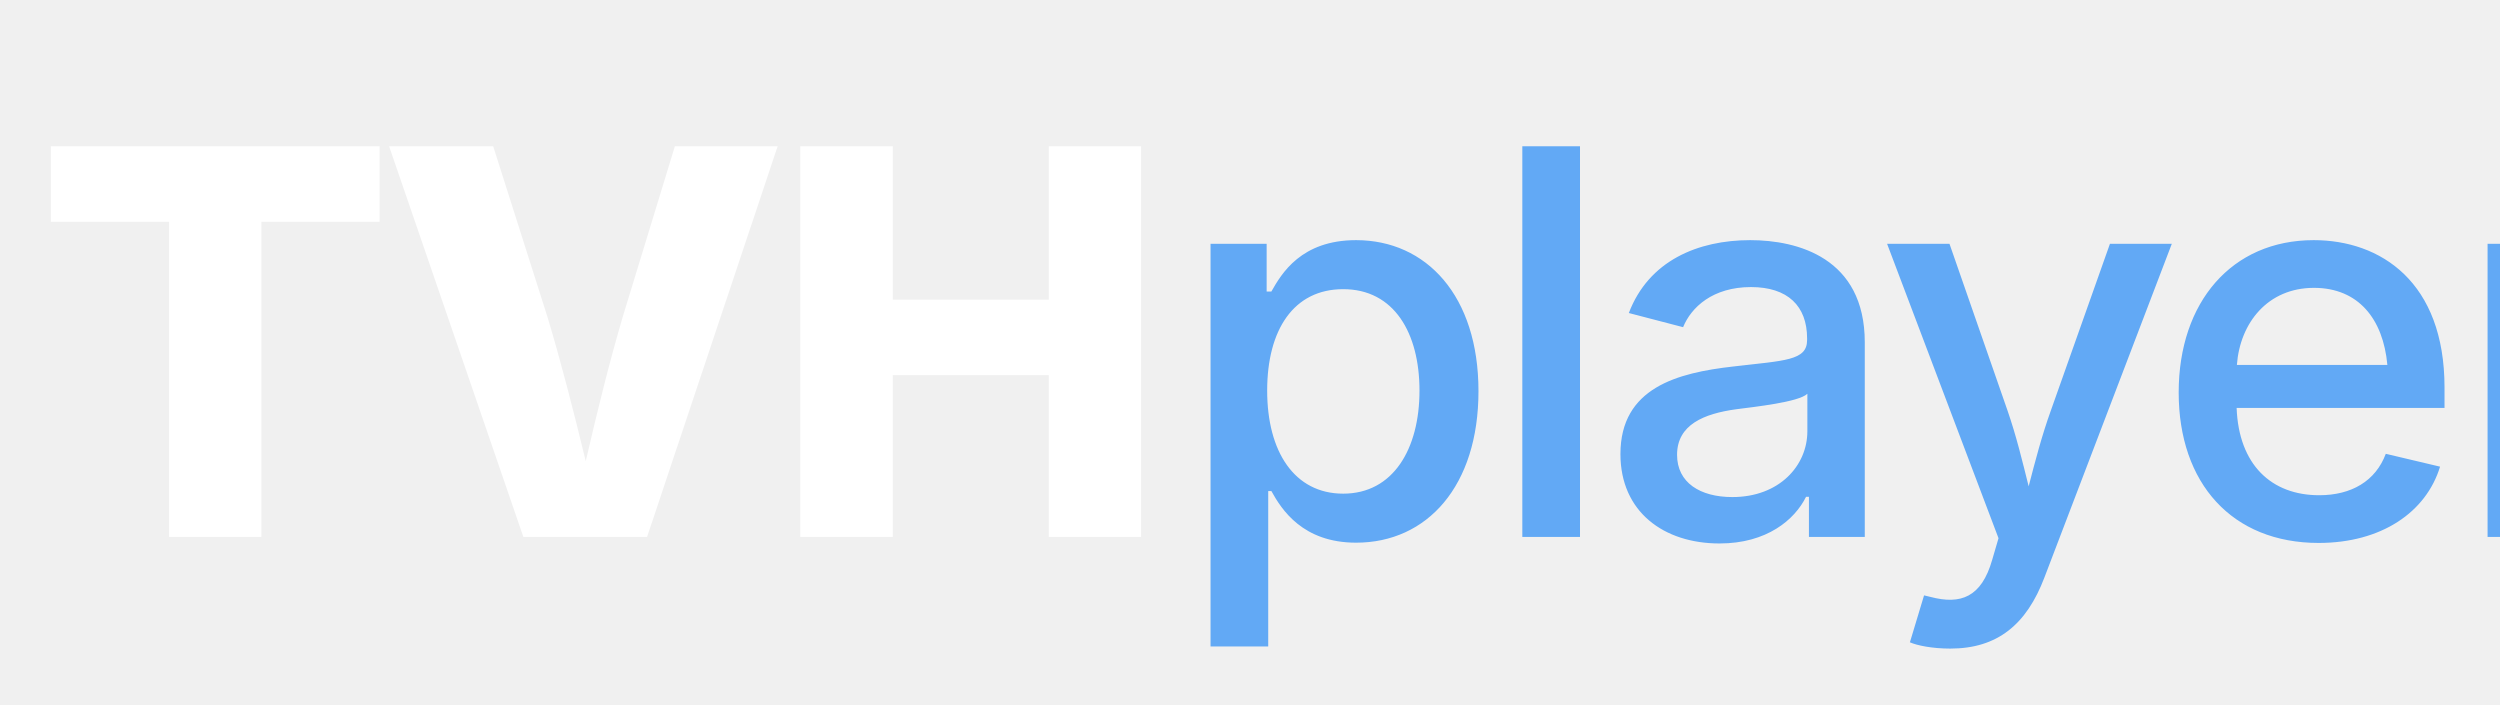
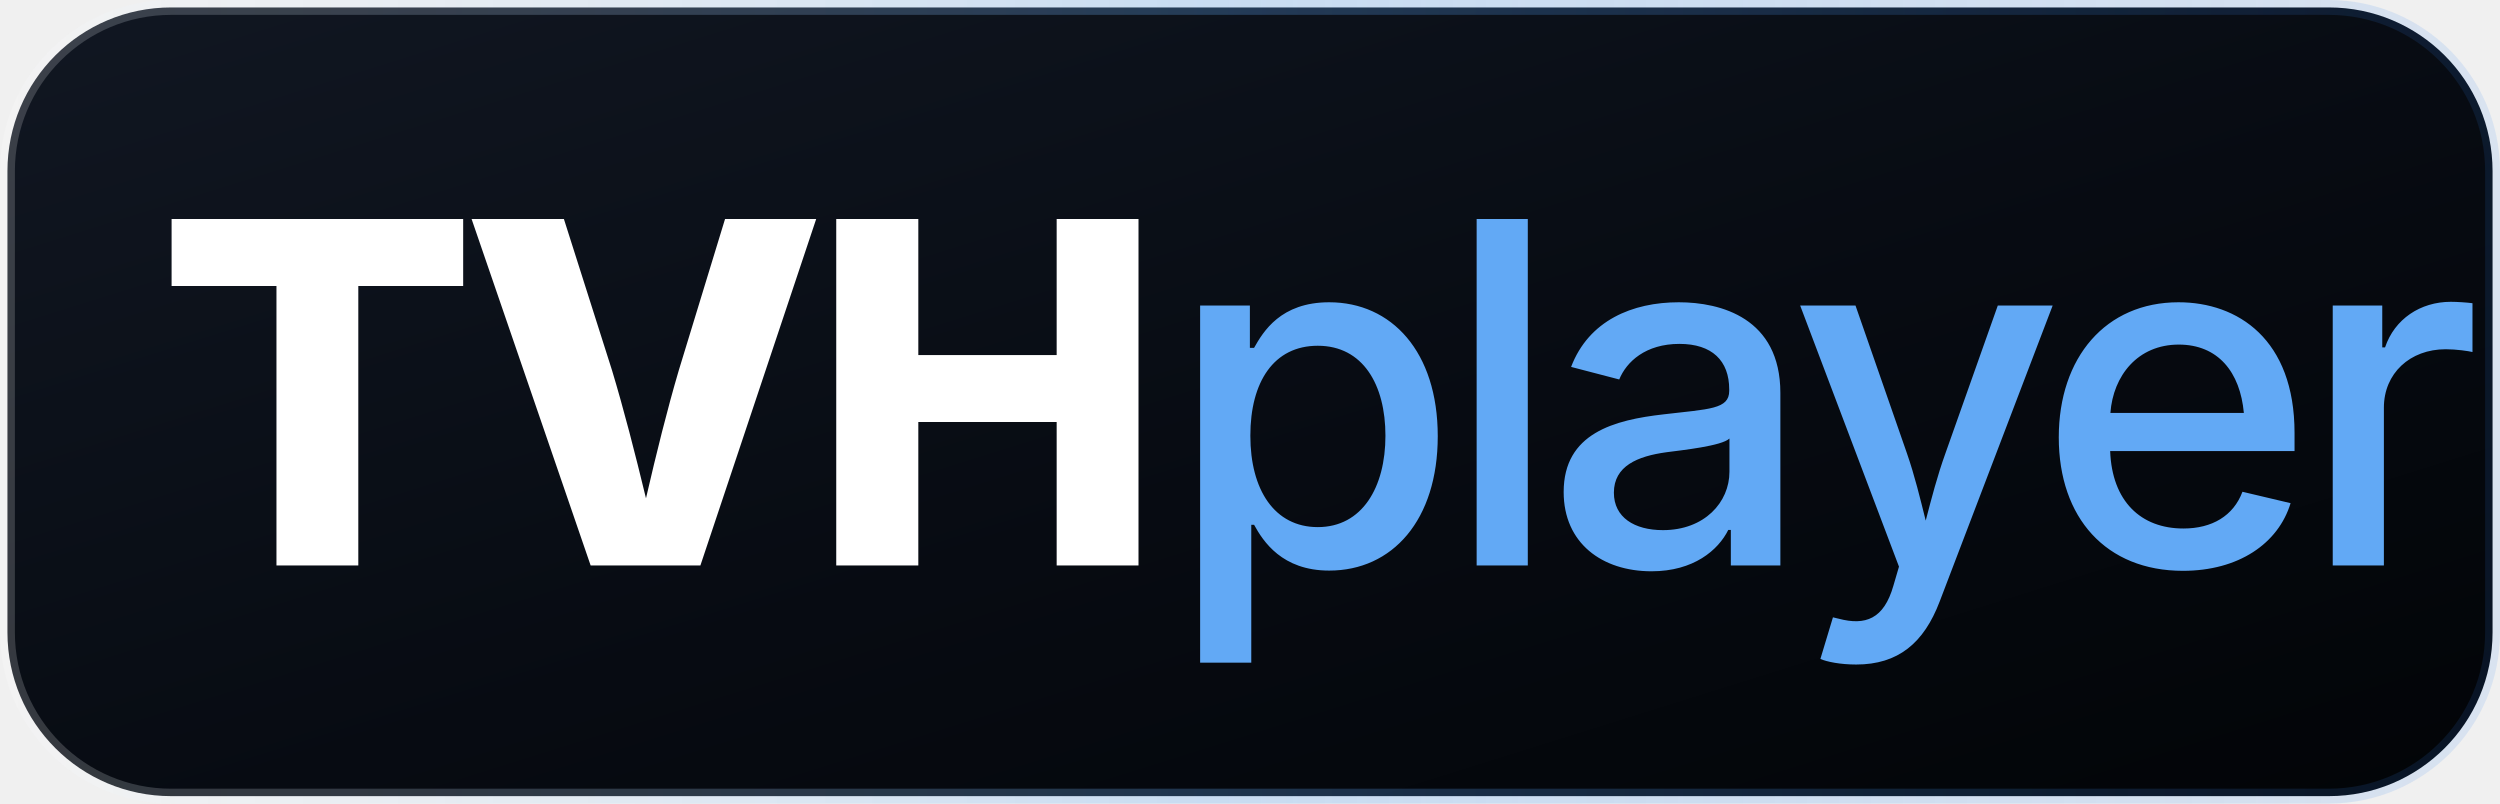
- <svg xmlns="http://www.w3.org/2000/svg" viewBox="0 0 298 84" role="img" aria-labelledby="title description">
-   <text x="4" y="64" fill="#ffffff" font-family="Inter, 'Segoe UI', Arial, sans-serif" font-size="64" font-weight="800" letter-spacing="-2.4">TVH<tspan fill="#62a9f5" font-weight="450">player</tspan>
+ <svg xmlns="http://www.w3.org/2000/svg" viewBox="0 0 336 108" role="img" aria-labelledby="title description">
+   <defs>
+     <linearGradient id="badge" x1="0" y1="0" x2="1" y2="1">
+       <stop offset="0" stop-color="#111722" />
+       <stop offset="0.55" stop-color="#070b12" />
+       <stop offset="1" stop-color="#020407" />
+     </linearGradient>
+     <linearGradient id="edge" x1="0" y1="0" x2="1" y2="0">
+       <stop offset="0" stop-color="#ffffff" stop-opacity="0.18" />
+       <stop offset="0.48" stop-color="#62a9f5" stop-opacity="0.28" />
+       <stop offset="1" stop-color="#2f80ed" stop-opacity="0.12" />
+     </linearGradient>
+   </defs>
+   <rect x="1" y="1" width="334" height="106" rx="22" fill="url(#badge)" stroke="url(#edge)" stroke-width="2" />
+   <text x="21" y="76" fill="#ffffff" font-family="Inter, 'Segoe UI', Arial, sans-serif" font-size="64" font-weight="800" letter-spacing="-2.4">TVH<tspan fill="#62a9f5" font-weight="450">player</tspan>
  </text>
</svg>
